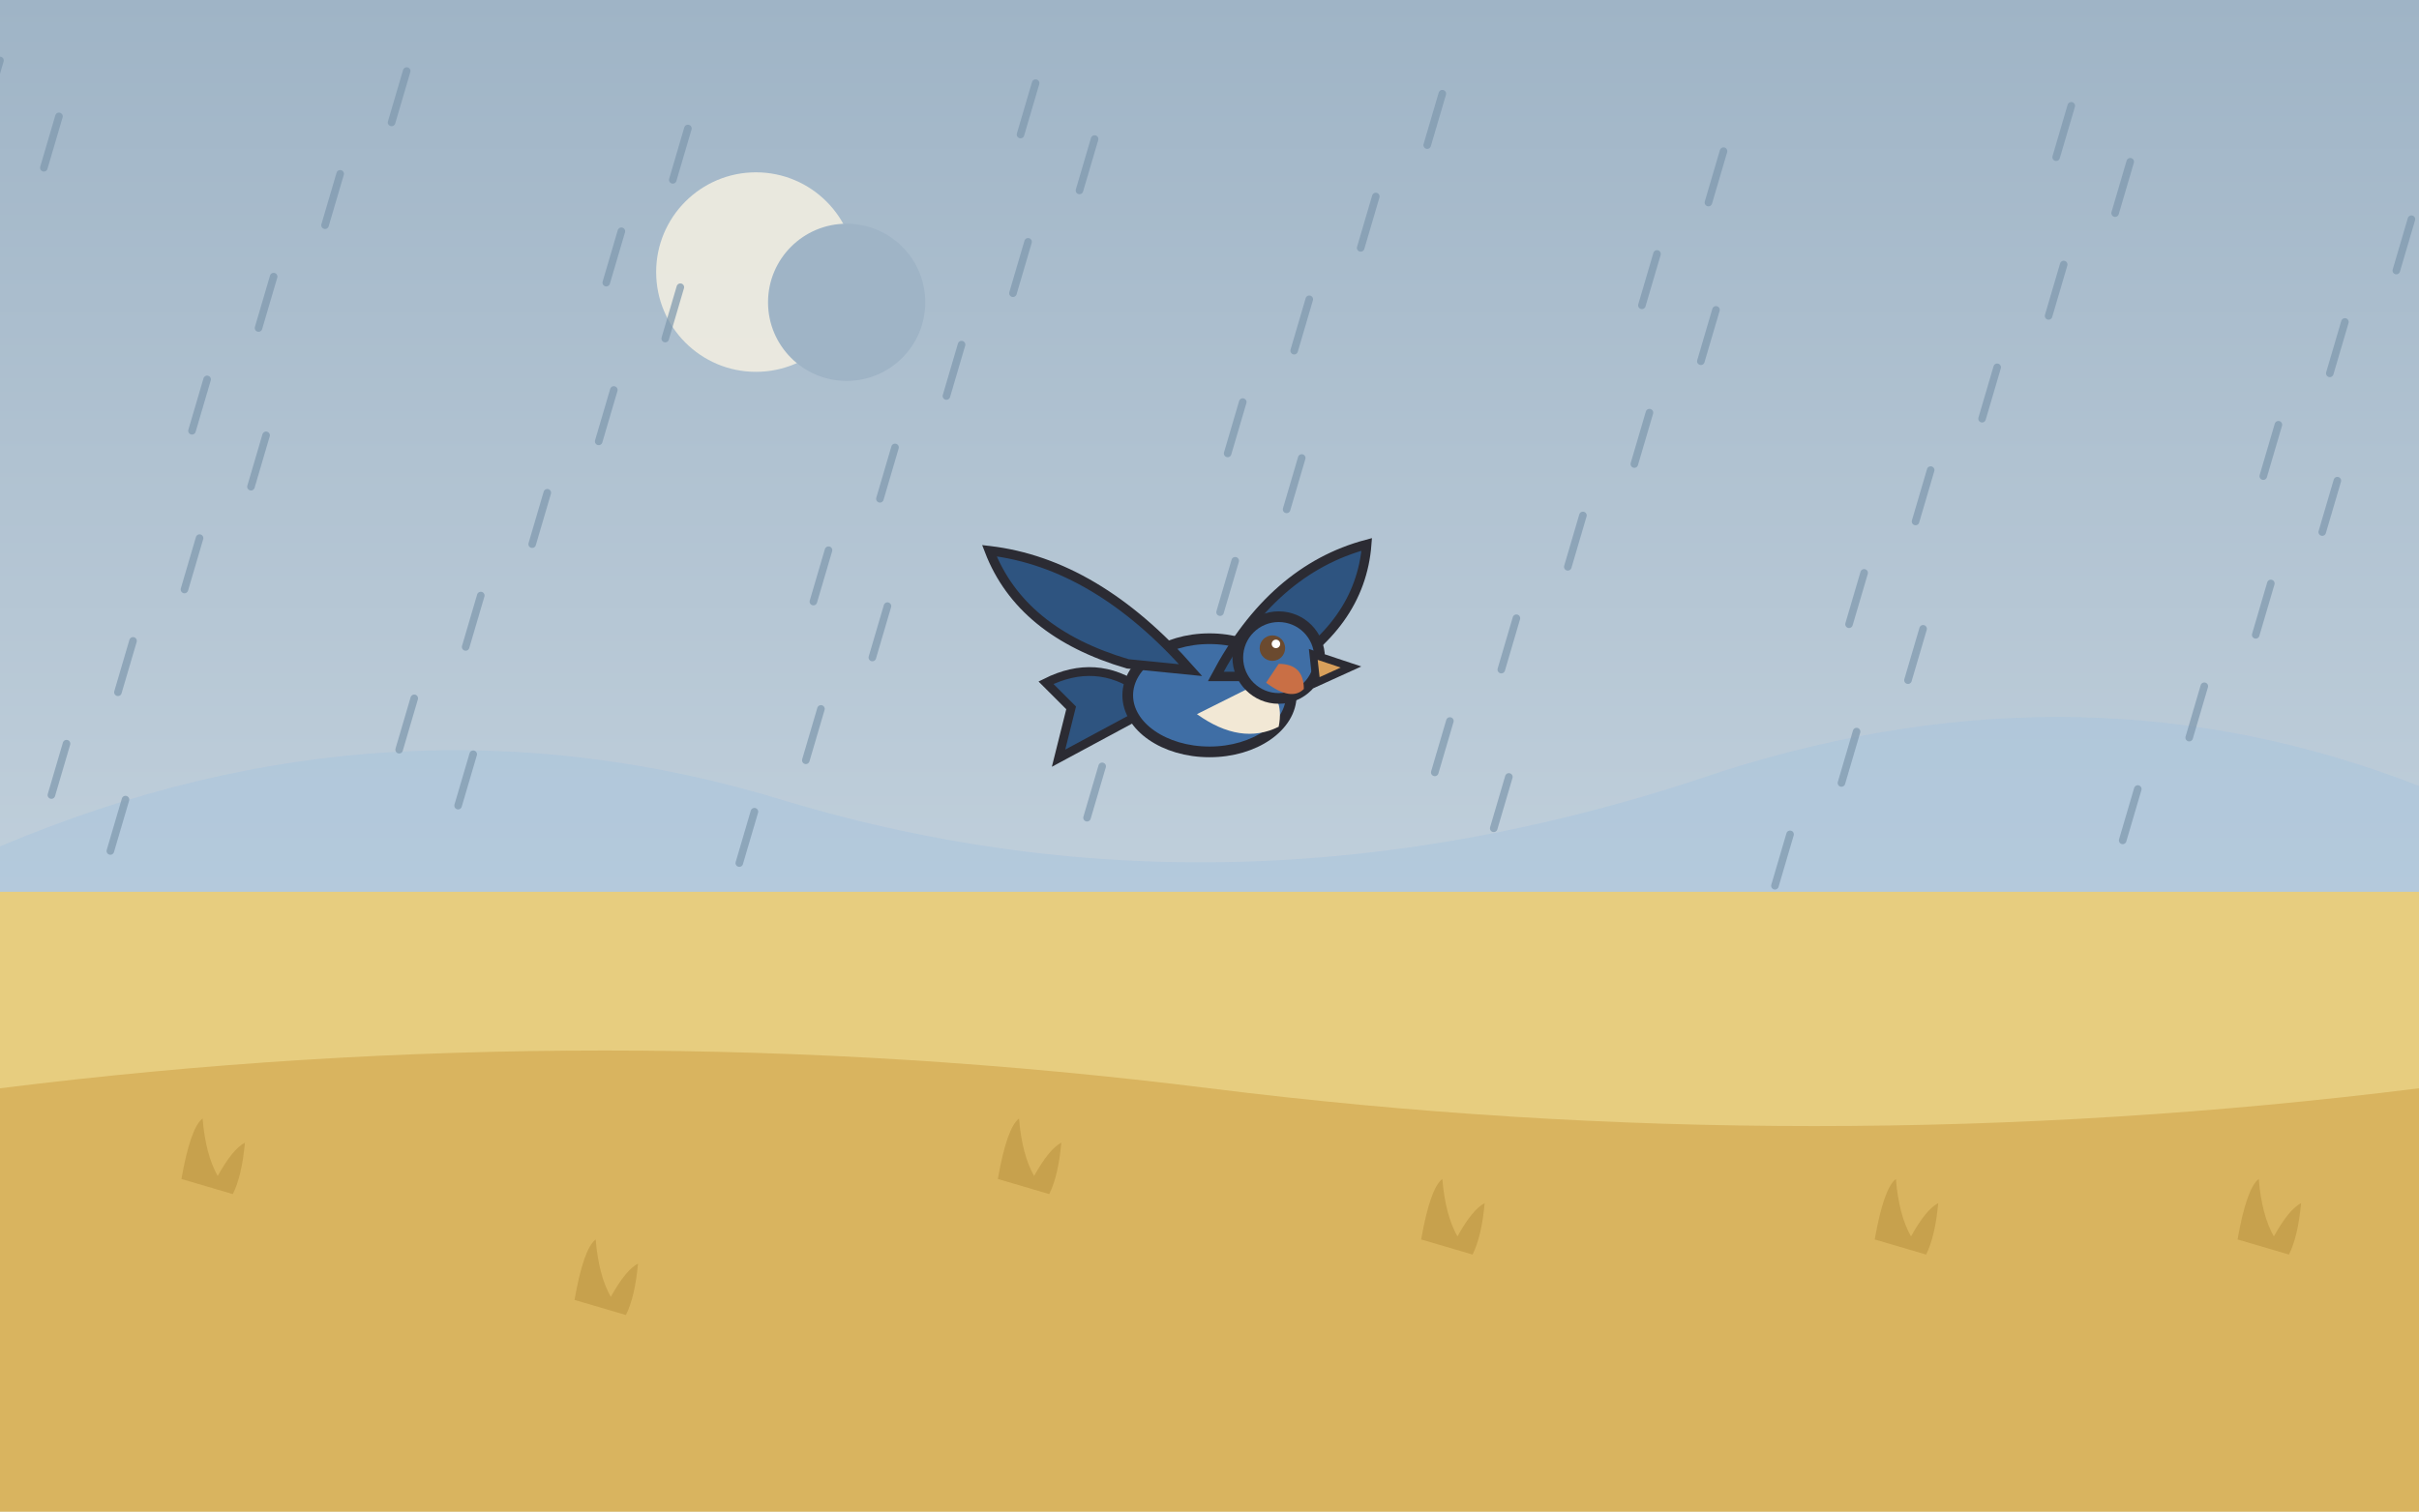
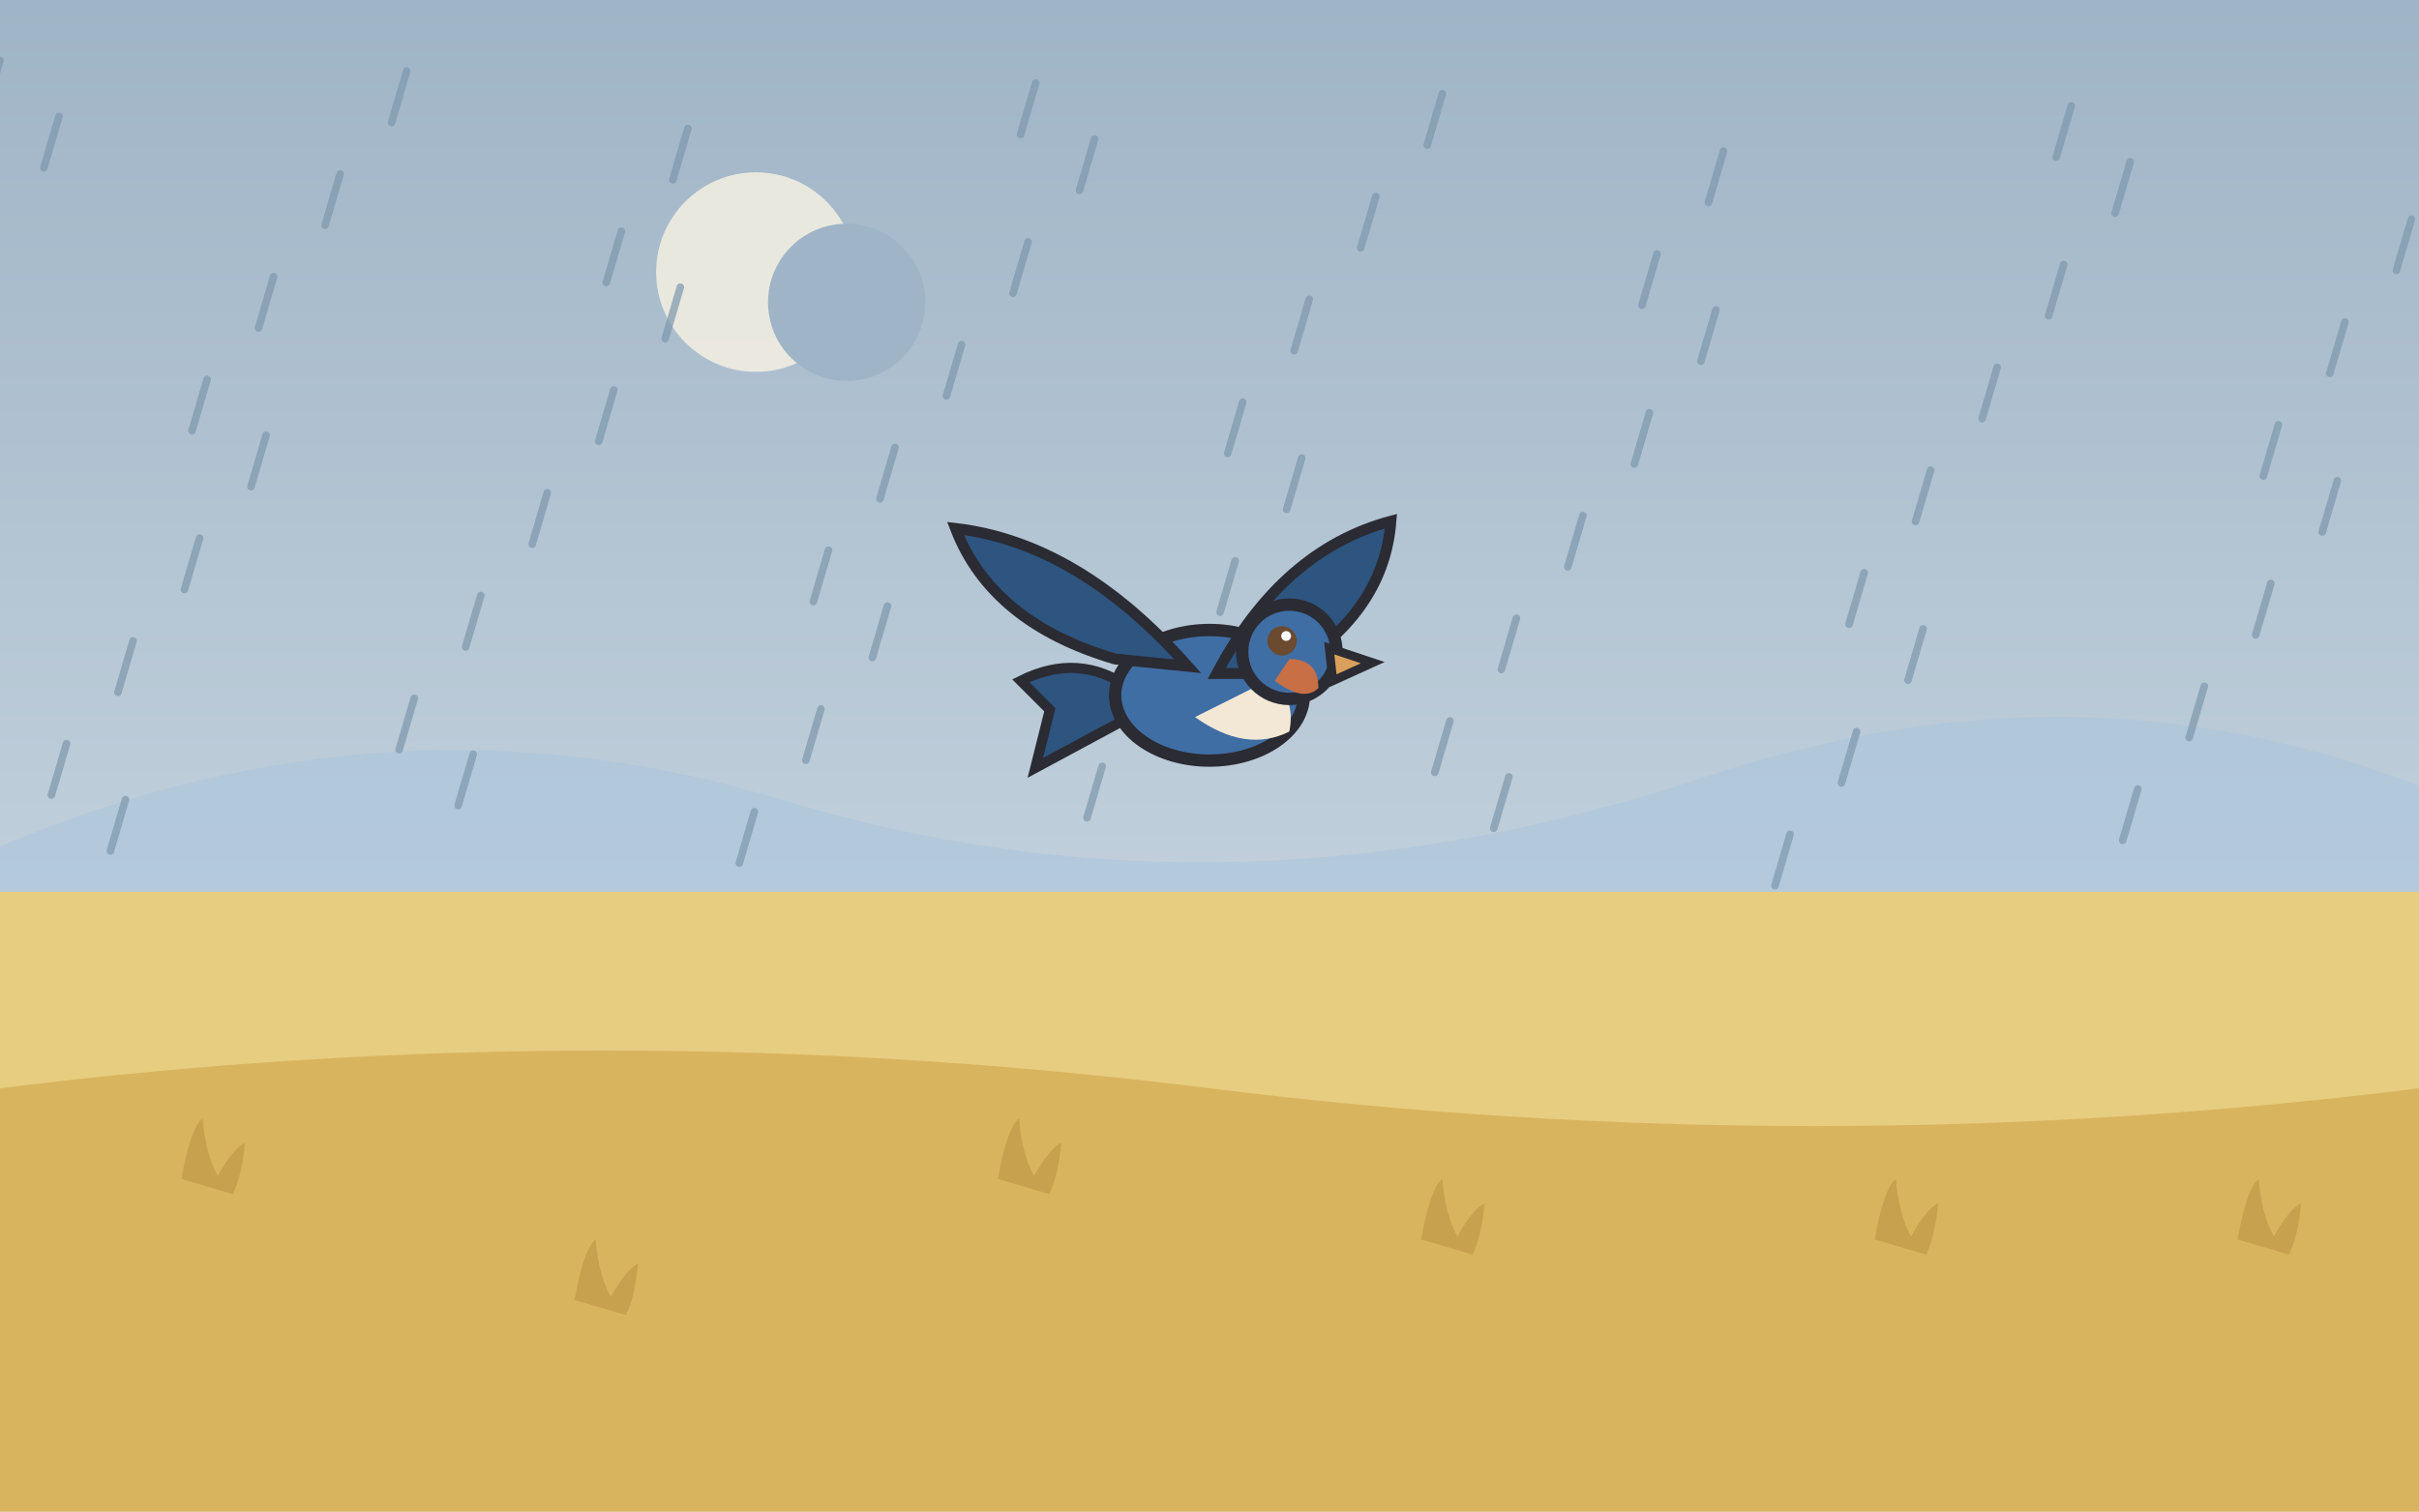
<svg xmlns="http://www.w3.org/2000/svg" viewBox="0 0 1600 1000" role="img">
  <style>
@media (prefers-reduced-motion: no-preference) {
  .anim-idle { animation: idle 3.8s ease-in-out infinite alternate; }
  @keyframes idle { from { transform: translateY(0); } to { transform: translateY(-6px); } }
  .anim-tail { transform-box: fill-box; transform-origin: 100% 20%; animation: tail 2.6s ease-in-out infinite alternate; }
  @keyframes tail { from { transform: rotate(-6deg); } to { transform: rotate(8deg); } }
  .anim-blink { transform-box: fill-box; transform-origin: center; animation: blink 5.2s infinite; }
  @keyframes blink { 0%, 93%, 100% { transform: scaleY(1); } 95%, 97% { transform: scaleY(0.12); } }
  .anim-glow { transform-box: fill-box; transform-origin: center; animation: glow 4.2s ease-in-out infinite alternate; }
  @keyframes glow { from { transform: scale(1); opacity: 0.5; } to { transform: scale(1.08); opacity: 0.75; } }
  .anim-shimmer { animation: shimmer 5s ease-in-out infinite alternate; }
  @keyframes shimmer { from { opacity: 0.62; } to { opacity: 0.92; } }
  .anim-grass { transform-box: fill-box; transform-origin: 50% 100%; animation: sway 3.2s ease-in-out infinite alternate; }
  .anim-canopy { transform-box: fill-box; transform-origin: 50% 100%; animation: sway 5.6s ease-in-out infinite alternate; }
  @keyframes sway { from { transform: rotate(-1.8deg); } to { transform: rotate(2.2deg); } }
  .anim-rain { animation: rainfall 1.15s linear infinite; }
  @keyframes rainfall { from { transform: translateY(-32px); opacity: 0.85; } 75% { opacity: 0.55; } to { transform: translateY(72px); opacity: 0; } }
  .anim-ripple { transform-box: fill-box; transform-origin: center; animation: ripple 3.4s ease-in-out infinite alternate; }
  @keyframes ripple { from { transform: scale(1); opacity: 0.8; } to { transform: scale(1.18); opacity: 0.55; } }
  .anim-drip { animation: drip 1s ease-in infinite; }
  @keyframes drip { from { transform: translateY(-12px); opacity: 0.95; } to { transform: translateY(28px); opacity: 0; } }
  .anim-flow { stroke-dasharray: 26 20; animation: flow 0.8s linear infinite; }
  @keyframes flow { from { stroke-dashoffset: 0; } to { stroke-dashoffset: -46; } }
  .anim-splash { transform-box: fill-box; transform-origin: 50% 100%; animation: splashPulse 1.7s ease-in-out infinite alternate; }
  @keyframes splashPulse { from { transform: scale(0.97); } to { transform: scale(1.05); } }
  .anim-strain { transform-box: fill-box; transform-origin: center; animation: strain 0.9s ease-in-out infinite alternate; }
  @keyframes strain { from { transform: translateX(-5px); } to { transform: translateX(4px); } }
  .anim-float { transform-box: fill-box; transform-origin: center; animation: floaty 2.6s ease-in-out infinite alternate; }
  @keyframes floaty { from { transform: translateY(0) scale(1); } to { transform: translateY(-12px) scale(1.08); } }
  .anim-wave { animation: wave 2.4s ease-in-out infinite; opacity: 0; }
  @keyframes wave { 0% { opacity: 0; } 30% { opacity: 0.9; } 60%, 100% { opacity: 0; } }
  .anim-cloud { animation: cloudDrift 9s ease-in-out infinite alternate; }
  @keyframes cloudDrift { from { transform: translateX(-18px); } to { transform: translateX(22px); } }
  .tap-target { cursor: pointer; }
  .tap-target.tap-play { transform-box: fill-box; transform-origin: 50% 85%; animation: tapWiggle 0.7s ease-in-out; }
  .tap-target[data-tap="puddle"].tap-play { transform-origin: center; animation: tapSplash 0.85s ease-out; }
  .tap-target[data-tap="sun"].tap-play { transform-origin: center; animation: tapPulse 0.6s ease-in-out; }
  .tap-target[data-tap="tree"].tap-play { transform-origin: 50% 100%; animation: tapShake 0.7s ease-in-out; }
  @keyframes tapWiggle { 0% { transform: rotate(0); } 25% { transform: rotate(-4deg) scale(1.03); } 55% { transform: rotate(3deg) scale(1.04); } 80% { transform: rotate(-1.5deg); } 100% { transform: rotate(0); } }
  @keyframes tapSplash { 0% { transform: scale(1); } 40% { transform: scale(1.06, 0.94); } 70% { transform: scale(0.97, 1.03); } 100% { transform: scale(1); } }
  @keyframes tapPulse { 0% { transform: scale(1); } 50% { transform: scale(1.12); } 100% { transform: scale(1); } }
  @keyframes tapShake { 0% { transform: rotate(0); } 20% { transform: rotate(2.4deg); } 45% { transform: rotate(-2deg); } 70% { transform: rotate(1.2deg); } 100% { transform: rotate(0); } }
  .tap-burst { opacity: 0; }
  .tap-target.tap-play .tap-burst { opacity: 1; }
  .tap-target.tap-play .tap-burst circle { animation: burstUp 0.6s ease-out forwards; }
  @keyframes burstUp { from { transform: translateY(0); opacity: 0.95; } to { transform: translateY(-90px); opacity: 0; } }
}
</style>
  <defs>
    <linearGradient id="sky" x1="0" y1="0" x2="0" y2="1">
      <stop offset="0" stop-color="#9fb4c6" />
      <stop offset="1" stop-color="#d7e2ea" />
    </linearGradient>
  </defs>
  <rect width="1600" height="1000" fill="url(#sky)" />
  <path d="M 0 560 q 260 -110 520 -30 q 300 90 620 -20 q 240 -76 460 10 L 1600 640 L 0 640 Z" fill="#a9c4dd" opacity="0.55" />
  <rect x="0" y="590" width="1600" height="410" fill="#e7cd7f" />
  <path d="M 0 720 q 400 -50 800 0 q 400 50 800 0 L 1600 1000 L 0 1000 Z" fill="#d9b45f" />
  <g class="anim-grass" style="animation-delay:1.00s">
    <path d="M 120 780 q 6 -34 14 -40 q 2 24 10 38 q 10 -18 18 -22 q -2 22 -8 34 z" fill="#c39c48" opacity="0.8" />
  </g>
  <g class="anim-grass" style="animation-delay:0.50s">
    <path d="M 380 860 q 6 -34 14 -40 q 2 24 10 38 q 10 -18 18 -22 q -2 22 -8 34 z" fill="#c39c48" opacity="0.8" />
  </g>
  <g class="anim-grass" style="animation-delay:2.50s">
    <path d="M 660 780 q 6 -34 14 -40 q 2 24 10 38 q 10 -18 18 -22 q -2 22 -8 34 z" fill="#c39c48" opacity="0.8" />
  </g>
  <g class="anim-grass" style="animation-delay:1.50s">
    <path d="M 940 820 q 6 -34 14 -40 q 2 24 10 38 q 10 -18 18 -22 q -2 22 -8 34 z" fill="#c39c48" opacity="0.8" />
  </g>
  <g class="anim-grass" style="animation-delay:0.00s">
    <path d="M 1240 820 q 6 -34 14 -40 q 2 24 10 38 q 10 -18 18 -22 q -2 22 -8 34 z" fill="#c39c48" opacity="0.8" />
  </g>
  <g class="anim-grass" style="animation-delay:0.00s">
    <path d="M 1480 820 q 6 -34 14 -40 q 2 24 10 38 q 10 -18 18 -22 q -2 22 -8 34 z" fill="#c39c48" opacity="0.8" />
  </g>
  <g class="anim-cloud">
    <circle cx="500" cy="180" r="66" fill="#f4f0e2" opacity="0.85" />
    <circle cx="560" cy="200" r="52" fill="#9fb4c6" />
  </g>
  <line class="anim-rain" style="animation-delay:0.00s" x1="0" y1="40" x2="-10" y2="74" stroke="#7d97ad" stroke-width="5" stroke-linecap="round" opacity="0.7" />
  <line class="anim-rain" style="animation-delay:0.09s" x1="137" y1="251" x2="127" y2="285" stroke="#7d97ad" stroke-width="5" stroke-linecap="round" opacity="0.7" />
  <line class="anim-rain" style="animation-delay:0.18s" x1="274" y1="462" x2="264" y2="496" stroke="#7d97ad" stroke-width="5" stroke-linecap="round" opacity="0.7" />
  <line class="anim-rain" style="animation-delay:0.27s" x1="411" y1="153" x2="401" y2="187" stroke="#7d97ad" stroke-width="5" stroke-linecap="round" opacity="0.7" />
  <line class="anim-rain" style="animation-delay:0.35s" x1="548" y1="364" x2="538" y2="398" stroke="#7d97ad" stroke-width="5" stroke-linecap="round" opacity="0.7" />
  <line class="anim-rain" style="animation-delay:0.44s" x1="685" y1="55" x2="675" y2="89" stroke="#7d97ad" stroke-width="5" stroke-linecap="round" opacity="0.7" />
  <line class="anim-rain" style="animation-delay:0.53s" x1="822" y1="266" x2="812" y2="300" stroke="#7d97ad" stroke-width="5" stroke-linecap="round" opacity="0.7" />
  <line class="anim-rain" style="animation-delay:0.62s" x1="959" y1="477" x2="949" y2="511" stroke="#7d97ad" stroke-width="5" stroke-linecap="round" opacity="0.7" />
  <line class="anim-rain" style="animation-delay:0.71s" x1="1096" y1="168" x2="1086" y2="202" stroke="#7d97ad" stroke-width="5" stroke-linecap="round" opacity="0.7" />
  <line class="anim-rain" style="animation-delay:0.80s" x1="1233" y1="379" x2="1223" y2="413" stroke="#7d97ad" stroke-width="5" stroke-linecap="round" opacity="0.7" />
  <line class="anim-rain" style="animation-delay:0.88s" x1="1370" y1="70" x2="1360" y2="104" stroke="#7d97ad" stroke-width="5" stroke-linecap="round" opacity="0.7" />
  <line class="anim-rain" style="animation-delay:0.97s" x1="1507" y1="281" x2="1497" y2="315" stroke="#7d97ad" stroke-width="5" stroke-linecap="round" opacity="0.7" />
  <line class="anim-rain" style="animation-delay:1.06s" x1="44" y1="492" x2="34" y2="526" stroke="#7d97ad" stroke-width="5" stroke-linecap="round" opacity="0.7" />
  <line class="anim-rain" style="animation-delay:0.00s" x1="181" y1="183" x2="171" y2="217" stroke="#7d97ad" stroke-width="5" stroke-linecap="round" opacity="0.7" />
  <line class="anim-rain" style="animation-delay:0.09s" x1="318" y1="394" x2="308" y2="428" stroke="#7d97ad" stroke-width="5" stroke-linecap="round" opacity="0.7" />
  <line class="anim-rain" style="animation-delay:0.18s" x1="455" y1="85" x2="445" y2="119" stroke="#7d97ad" stroke-width="5" stroke-linecap="round" opacity="0.7" />
  <line class="anim-rain" style="animation-delay:0.27s" x1="592" y1="296" x2="582" y2="330" stroke="#7d97ad" stroke-width="5" stroke-linecap="round" opacity="0.7" />
  <line class="anim-rain" style="animation-delay:0.35s" x1="729" y1="507" x2="719" y2="541" stroke="#7d97ad" stroke-width="5" stroke-linecap="round" opacity="0.7" />
  <line class="anim-rain" style="animation-delay:0.44s" x1="866" y1="198" x2="856" y2="232" stroke="#7d97ad" stroke-width="5" stroke-linecap="round" opacity="0.7" />
  <line class="anim-rain" style="animation-delay:0.53s" x1="1003" y1="409" x2="993" y2="443" stroke="#7d97ad" stroke-width="5" stroke-linecap="round" opacity="0.7" />
  <line class="anim-rain" style="animation-delay:0.62s" x1="1140" y1="100" x2="1130" y2="134" stroke="#7d97ad" stroke-width="5" stroke-linecap="round" opacity="0.7" />
  <line class="anim-rain" style="animation-delay:0.71s" x1="1277" y1="311" x2="1267" y2="345" stroke="#7d97ad" stroke-width="5" stroke-linecap="round" opacity="0.7" />
  <line class="anim-rain" style="animation-delay:0.80s" x1="1414" y1="522" x2="1404" y2="556" stroke="#7d97ad" stroke-width="5" stroke-linecap="round" opacity="0.7" />
  <line class="anim-rain" style="animation-delay:0.88s" x1="1551" y1="213" x2="1541" y2="247" stroke="#7d97ad" stroke-width="5" stroke-linecap="round" opacity="0.7" />
  <line class="anim-rain" style="animation-delay:0.97s" x1="88" y1="424" x2="78" y2="458" stroke="#7d97ad" stroke-width="5" stroke-linecap="round" opacity="0.7" />
  <line class="anim-rain" style="animation-delay:1.06s" x1="225" y1="115" x2="215" y2="149" stroke="#7d97ad" stroke-width="5" stroke-linecap="round" opacity="0.7" />
  <line class="anim-rain" style="animation-delay:0.00s" x1="362" y1="326" x2="352" y2="360" stroke="#7d97ad" stroke-width="5" stroke-linecap="round" opacity="0.7" />
  <line class="anim-rain" style="animation-delay:0.09s" x1="499" y1="537" x2="489" y2="571" stroke="#7d97ad" stroke-width="5" stroke-linecap="round" opacity="0.7" />
  <line class="anim-rain" style="animation-delay:0.18s" x1="636" y1="228" x2="626" y2="262" stroke="#7d97ad" stroke-width="5" stroke-linecap="round" opacity="0.7" />
  <line class="anim-rain" style="animation-delay:0.27s" x1="773" y1="439" x2="763" y2="473" stroke="#7d97ad" stroke-width="5" stroke-linecap="round" opacity="0.7" />
  <line class="anim-rain" style="animation-delay:0.35s" x1="910" y1="130" x2="900" y2="164" stroke="#7d97ad" stroke-width="5" stroke-linecap="round" opacity="0.7" />
  <line class="anim-rain" style="animation-delay:0.44s" x1="1047" y1="341" x2="1037" y2="375" stroke="#7d97ad" stroke-width="5" stroke-linecap="round" opacity="0.7" />
  <line class="anim-rain" style="animation-delay:0.53s" x1="1184" y1="552" x2="1174" y2="586" stroke="#7d97ad" stroke-width="5" stroke-linecap="round" opacity="0.7" />
  <line class="anim-rain" style="animation-delay:0.62s" x1="1321" y1="243" x2="1311" y2="277" stroke="#7d97ad" stroke-width="5" stroke-linecap="round" opacity="0.7" />
  <line class="anim-rain" style="animation-delay:0.71s" x1="1458" y1="454" x2="1448" y2="488" stroke="#7d97ad" stroke-width="5" stroke-linecap="round" opacity="0.7" />
  <line class="anim-rain" style="animation-delay:0.80s" x1="1595" y1="145" x2="1585" y2="179" stroke="#7d97ad" stroke-width="5" stroke-linecap="round" opacity="0.7" />
  <line class="anim-rain" style="animation-delay:0.88s" x1="132" y1="356" x2="122" y2="390" stroke="#7d97ad" stroke-width="5" stroke-linecap="round" opacity="0.7" />
  <line class="anim-rain" style="animation-delay:0.97s" x1="269" y1="47" x2="259" y2="81" stroke="#7d97ad" stroke-width="5" stroke-linecap="round" opacity="0.7" />
  <line class="anim-rain" style="animation-delay:1.06s" x1="406" y1="258" x2="396" y2="292" stroke="#7d97ad" stroke-width="5" stroke-linecap="round" opacity="0.7" />
  <line class="anim-rain" style="animation-delay:0.00s" x1="543" y1="469" x2="533" y2="503" stroke="#7d97ad" stroke-width="5" stroke-linecap="round" opacity="0.7" />
  <line class="anim-rain" style="animation-delay:0.09s" x1="680" y1="160" x2="670" y2="194" stroke="#7d97ad" stroke-width="5" stroke-linecap="round" opacity="0.7" />
  <line class="anim-rain" style="animation-delay:0.18s" x1="817" y1="371" x2="807" y2="405" stroke="#7d97ad" stroke-width="5" stroke-linecap="round" opacity="0.7" />
  <line class="anim-rain" style="animation-delay:0.27s" x1="954" y1="62" x2="944" y2="96" stroke="#7d97ad" stroke-width="5" stroke-linecap="round" opacity="0.7" />
  <line class="anim-rain" style="animation-delay:0.35s" x1="1091" y1="273" x2="1081" y2="307" stroke="#7d97ad" stroke-width="5" stroke-linecap="round" opacity="0.7" />
  <line class="anim-rain" style="animation-delay:0.44s" x1="1228" y1="484" x2="1218" y2="518" stroke="#7d97ad" stroke-width="5" stroke-linecap="round" opacity="0.7" />
  <line class="anim-rain" style="animation-delay:0.53s" x1="1365" y1="175" x2="1355" y2="209" stroke="#7d97ad" stroke-width="5" stroke-linecap="round" opacity="0.7" />
  <line class="anim-rain" style="animation-delay:0.62s" x1="1502" y1="386" x2="1492" y2="420" stroke="#7d97ad" stroke-width="5" stroke-linecap="round" opacity="0.7" />
  <line class="anim-rain" style="animation-delay:0.71s" x1="39" y1="77" x2="29" y2="111" stroke="#7d97ad" stroke-width="5" stroke-linecap="round" opacity="0.7" />
  <line class="anim-rain" style="animation-delay:0.80s" x1="176" y1="288" x2="166" y2="322" stroke="#7d97ad" stroke-width="5" stroke-linecap="round" opacity="0.7" />
  <line class="anim-rain" style="animation-delay:0.88s" x1="313" y1="499" x2="303" y2="533" stroke="#7d97ad" stroke-width="5" stroke-linecap="round" opacity="0.7" />
  <line class="anim-rain" style="animation-delay:0.97s" x1="450" y1="190" x2="440" y2="224" stroke="#7d97ad" stroke-width="5" stroke-linecap="round" opacity="0.7" />
  <line class="anim-rain" style="animation-delay:1.06s" x1="587" y1="401" x2="577" y2="435" stroke="#7d97ad" stroke-width="5" stroke-linecap="round" opacity="0.7" />
  <line class="anim-rain" style="animation-delay:0.00s" x1="724" y1="92" x2="714" y2="126" stroke="#7d97ad" stroke-width="5" stroke-linecap="round" opacity="0.7" />
  <line class="anim-rain" style="animation-delay:0.09s" x1="861" y1="303" x2="851" y2="337" stroke="#7d97ad" stroke-width="5" stroke-linecap="round" opacity="0.7" />
  <line class="anim-rain" style="animation-delay:0.18s" x1="998" y1="514" x2="988" y2="548" stroke="#7d97ad" stroke-width="5" stroke-linecap="round" opacity="0.7" />
  <line class="anim-rain" style="animation-delay:0.27s" x1="1135" y1="205" x2="1125" y2="239" stroke="#7d97ad" stroke-width="5" stroke-linecap="round" opacity="0.7" />
  <line class="anim-rain" style="animation-delay:0.35s" x1="1272" y1="416" x2="1262" y2="450" stroke="#7d97ad" stroke-width="5" stroke-linecap="round" opacity="0.7" />
  <line class="anim-rain" style="animation-delay:0.44s" x1="1409" y1="107" x2="1399" y2="141" stroke="#7d97ad" stroke-width="5" stroke-linecap="round" opacity="0.7" />
  <line class="anim-rain" style="animation-delay:0.53s" x1="1546" y1="318" x2="1536" y2="352" stroke="#7d97ad" stroke-width="5" stroke-linecap="round" opacity="0.7" />
  <line class="anim-rain" style="animation-delay:0.62s" x1="83" y1="529" x2="73" y2="563" stroke="#7d97ad" stroke-width="5" stroke-linecap="round" opacity="0.7" />
-   <g transform="translate(800 460) scale(2.08 2.08)">
+   <g transform="translate(800 460) scale(2.4 2.4)">
    <g class="tap-target" data-tap="lulu" data-mood="surprised">
      <g class="anim-float" style="animation-delay:0.80s; animation-duration: 2.2s">
        <path d="M -22 6 l -26 14 l 4 -16 l -8 -8 q 16 -8 30 2 z" fill="#2e5480" stroke="#2b2b33" stroke-width="2.8" />
        <ellipse cx="0" cy="0" rx="26" ry="18" fill="#3f6ea5" stroke="#2b2b33" stroke-width="3.4" />
        <path d="M -4 6 q 14 10 26 4 q 2 -10 -6 -14 z" fill="#f2e8d5" />
        <path d="M -6 -8 q -30 -34 -64 -38 q 10 26 44 36 z" fill="#2e5480" stroke="#2b2b33" stroke-width="3" />
        <path d="M 2 -6 q 18 -34 48 -42 q -2 26 -30 42 z" fill="#2e5480" stroke="#2b2b33" stroke-width="3" />
        <circle cx="22" cy="-12" r="13" fill="#3f6ea5" stroke="#2b2b33" stroke-width="3.4" />
        <path d="M 18 -4 q 8 6 12 2 q 0 -8 -8 -8 z" fill="#c96f45" />
        <path d="M 33 -13 l 12 4 l -11 5 z" fill="#d9a05b" stroke="#2b2b33" stroke-width="2.4" />
        <g transform="translate(20 -15)">
          <g class="anim-blink">
            <circle cx="0" cy="0" r="4.05" fill="#6b4a2f" />
            <circle cx="1.125" cy="-1.35" r="1.35" fill="#fff" />
          </g>
        </g>
      </g>
    </g>
  </g>
</svg>
